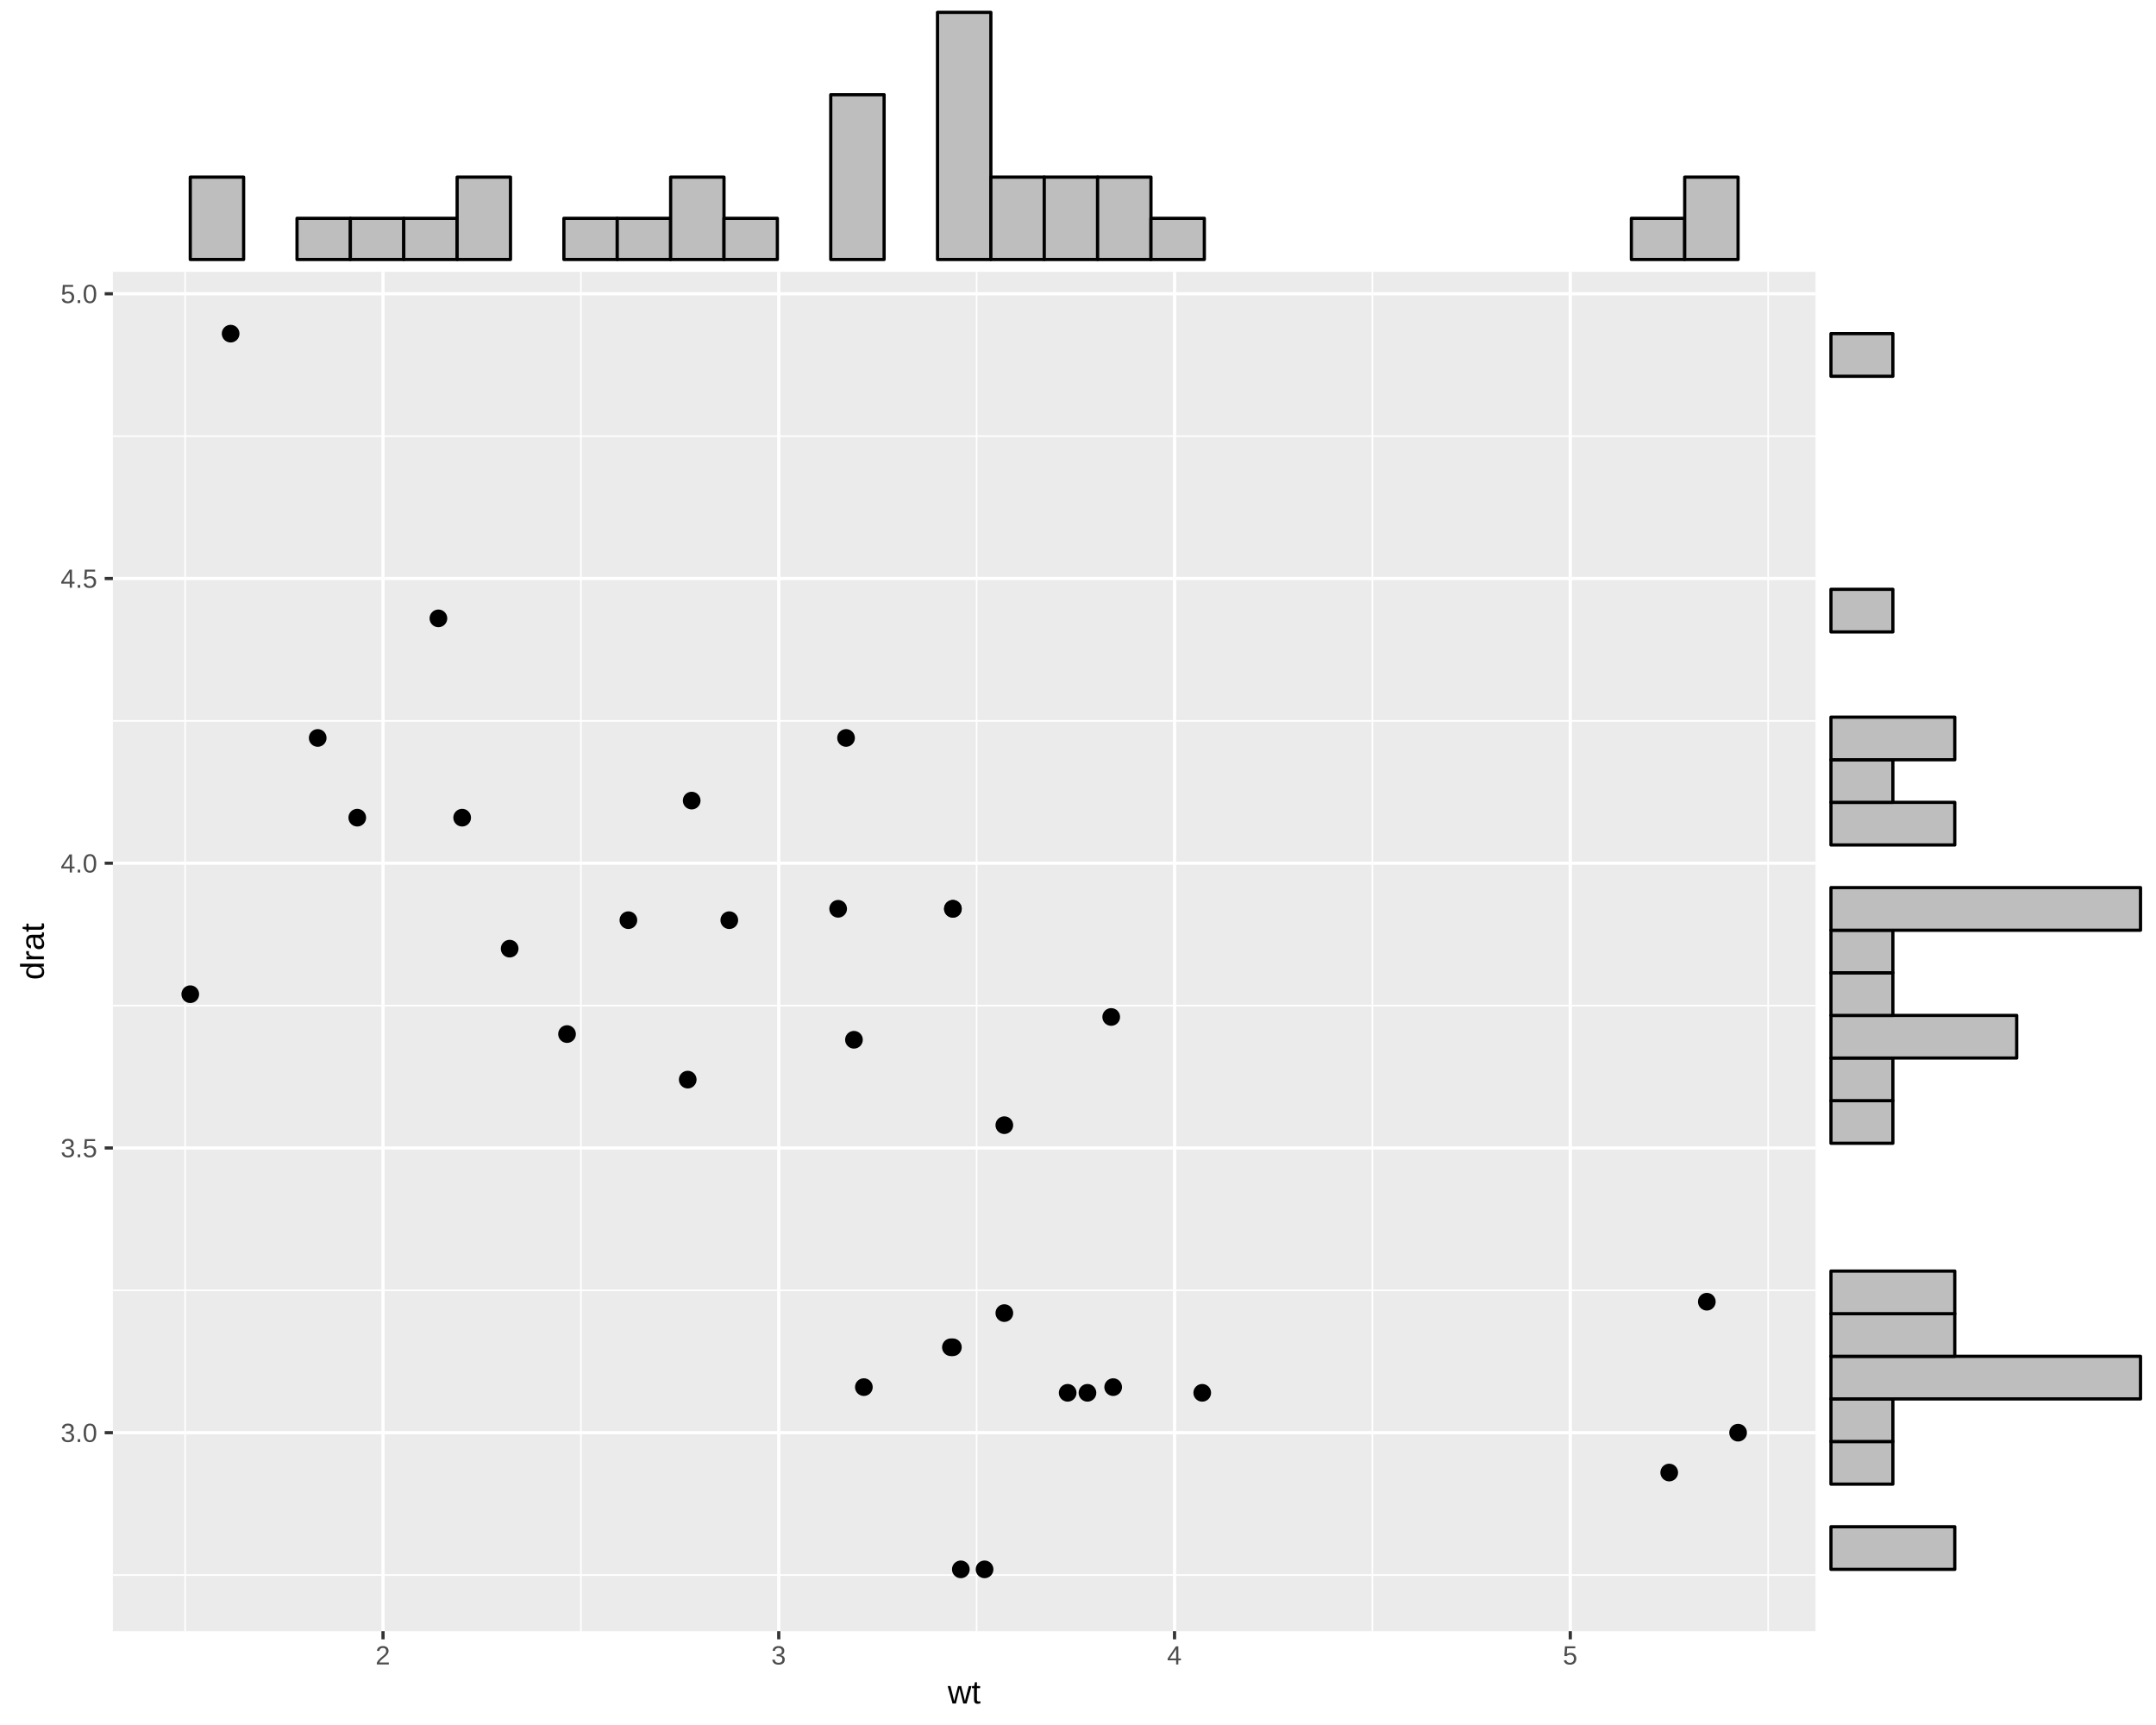
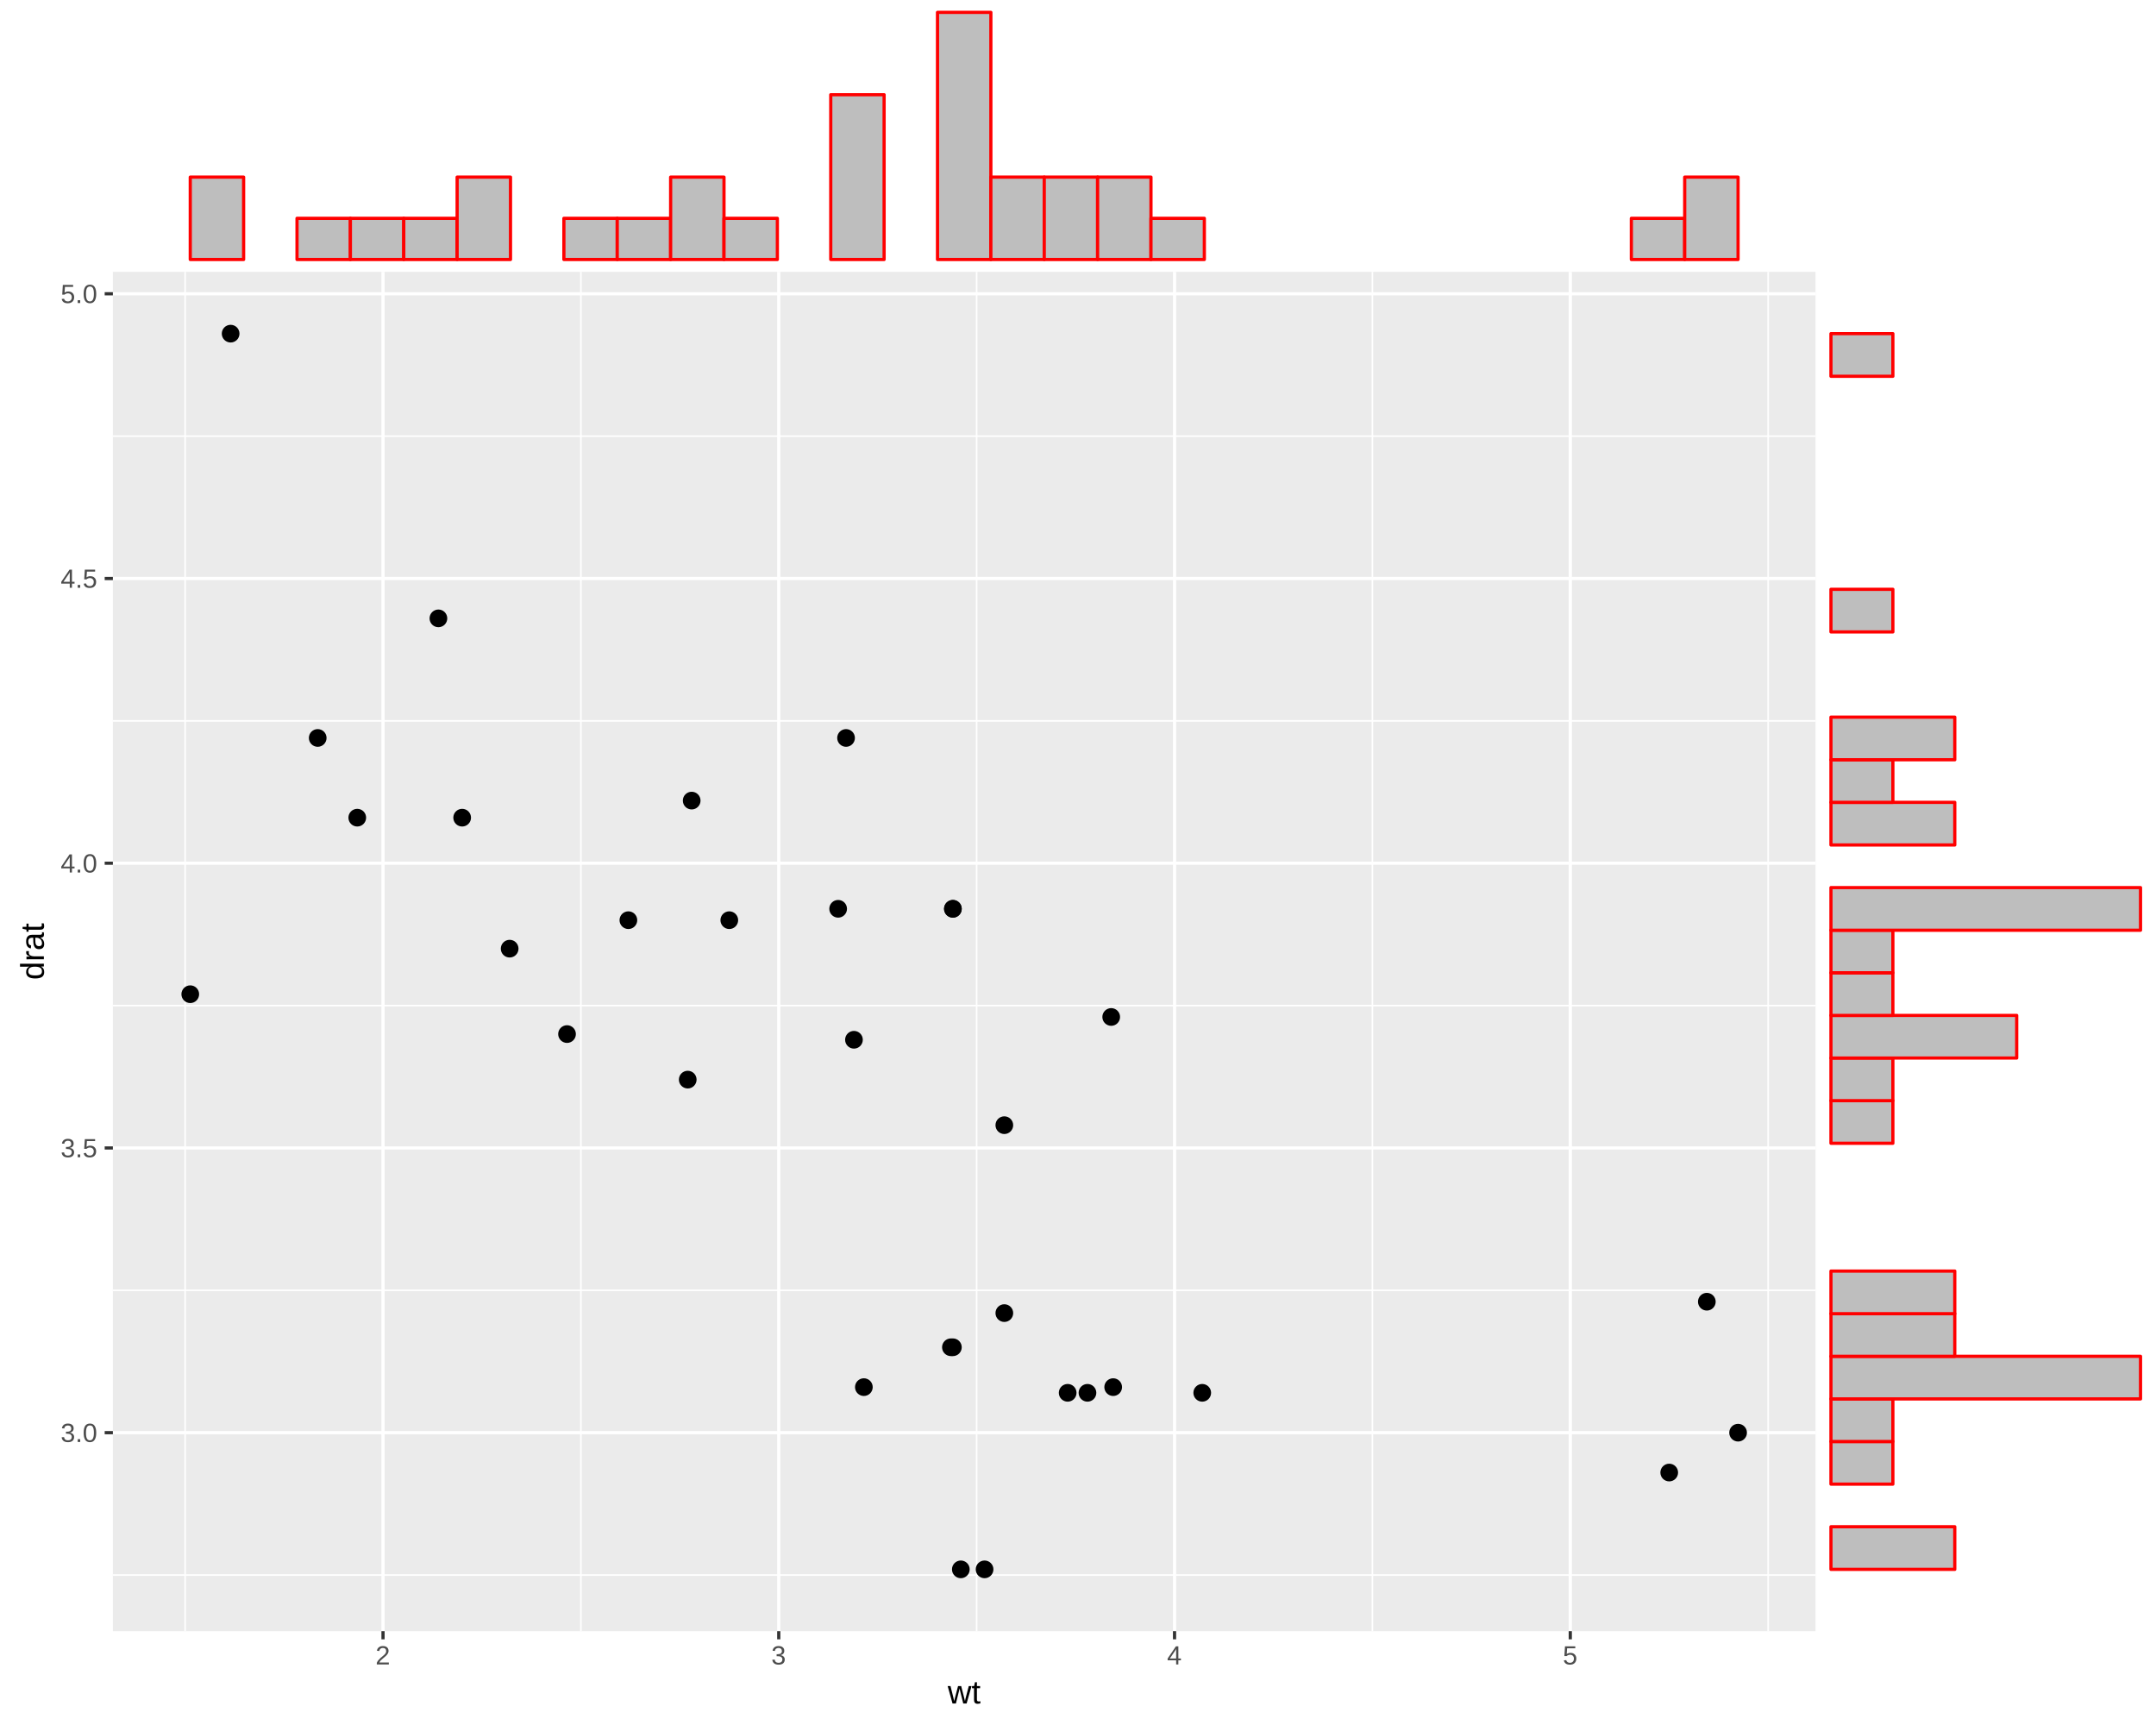
<svg xmlns="http://www.w3.org/2000/svg" viewBox="0 0 720.00 576.00">
  <defs>
    <style type="text/css">
    line, polyline, path, rect, circle {
      fill: none;
      stroke: #000000;
      stroke-linecap: round;
      stroke-linejoin: round;
      stroke-miterlimit: 10.00;
    }
  </style>
  </defs>
  <rect width="100%" height="100%" style="stroke: none; fill: #FFFFFF;" />
  <defs>
    <clipPath id="cpMHw2MDYuMjgzfDU3Nnw5MC43NzY0">
      <rect x="0.00" y="90.78" width="606.28" height="485.22" />
    </clipPath>
  </defs>
  <rect x="-0.00" y="90.78" width="606.28" height="485.22" style="stroke-width: 1.07; stroke: #FFFFFF; fill: #FFFFFF;" clip-path="url(#cpMHw2MDYuMjgzfDU3Nnw5MC43NzY0)" />
  <defs>
    <clipPath id="cpMHw3MjB8NTc2fDA=">
      <rect x="0.00" y="0.00" width="720.00" height="576.00" />
    </clipPath>
  </defs>
  <defs>
    <clipPath id="cpMzcuNjk2M3w2MDYuMjgzfDU0NC42NTl8OTAuNzc2NA==">
      <rect x="37.70" y="90.78" width="568.59" height="453.88" />
    </clipPath>
  </defs>
  <rect x="37.70" y="90.78" width="568.59" height="453.88" style="stroke-width: 1.07; stroke: none; fill: #EBEBEB;" clip-path="url(#cpMzcuNjk2M3w2MDYuMjgzfDU0NC42NTl8OTAuNzc2NA==)" />
  <polyline points="37.70,525.93 606.28,525.93 " style="stroke-width: 0.53; stroke: #FFFFFF; stroke-linecap: butt;" clip-path="url(#cpMzcuNjk2M3w2MDYuMjgzfDU0NC42NTl8OTAuNzc2NA==)" />
  <polyline points="37.70,430.86 606.28,430.86 " style="stroke-width: 0.53; stroke: #FFFFFF; stroke-linecap: butt;" clip-path="url(#cpMzcuNjk2M3w2MDYuMjgzfDU0NC42NTl8OTAuNzc2NA==)" />
  <polyline points="37.70,335.78 606.28,335.78 " style="stroke-width: 0.53; stroke: #FFFFFF; stroke-linecap: butt;" clip-path="url(#cpMzcuNjk2M3w2MDYuMjgzfDU0NC42NTl8OTAuNzc2NA==)" />
  <polyline points="37.70,240.71 606.28,240.71 " style="stroke-width: 0.53; stroke: #FFFFFF; stroke-linecap: butt;" clip-path="url(#cpMzcuNjk2M3w2MDYuMjgzfDU0NC42NTl8OTAuNzc2NA==)" />
  <polyline points="37.70,145.63 606.28,145.63 " style="stroke-width: 0.53; stroke: #FFFFFF; stroke-linecap: butt;" clip-path="url(#cpMzcuNjk2M3w2MDYuMjgzfDU0NC42NTl8OTAuNzc2NA==)" />
  <polyline points="61.82,544.66 61.82,90.78 " style="stroke-width: 0.53; stroke: #FFFFFF; stroke-linecap: butt;" clip-path="url(#cpMzcuNjk2M3w2MDYuMjgzfDU0NC42NTl8OTAuNzc2NA==)" />
  <polyline points="193.99,544.66 193.99,90.78 " style="stroke-width: 0.53; stroke: #FFFFFF; stroke-linecap: butt;" clip-path="url(#cpMzcuNjk2M3w2MDYuMjgzfDU0NC42NTl8OTAuNzc2NA==)" />
  <polyline points="326.15,544.66 326.15,90.78 " style="stroke-width: 0.53; stroke: #FFFFFF; stroke-linecap: butt;" clip-path="url(#cpMzcuNjk2M3w2MDYuMjgzfDU0NC42NTl8OTAuNzc2NA==)" />
  <polyline points="458.32,544.66 458.32,90.78 " style="stroke-width: 0.53; stroke: #FFFFFF; stroke-linecap: butt;" clip-path="url(#cpMzcuNjk2M3w2MDYuMjgzfDU0NC42NTl8OTAuNzc2NA==)" />
  <polyline points="590.48,544.66 590.48,90.78 " style="stroke-width: 0.53; stroke: #FFFFFF; stroke-linecap: butt;" clip-path="url(#cpMzcuNjk2M3w2MDYuMjgzfDU0NC42NTl8OTAuNzc2NA==)" />
  <polyline points="37.70,478.39 606.28,478.39 " style="stroke-width: 1.07; stroke: #FFFFFF; stroke-linecap: butt;" clip-path="url(#cpMzcuNjk2M3w2MDYuMjgzfDU0NC42NTl8OTAuNzc2NA==)" />
  <polyline points="37.70,383.32 606.28,383.32 " style="stroke-width: 1.07; stroke: #FFFFFF; stroke-linecap: butt;" clip-path="url(#cpMzcuNjk2M3w2MDYuMjgzfDU0NC42NTl8OTAuNzc2NA==)" />
  <polyline points="37.70,288.24 606.28,288.24 " style="stroke-width: 1.07; stroke: #FFFFFF; stroke-linecap: butt;" clip-path="url(#cpMzcuNjk2M3w2MDYuMjgzfDU0NC42NTl8OTAuNzc2NA==)" />
  <polyline points="37.70,193.17 606.28,193.17 " style="stroke-width: 1.07; stroke: #FFFFFF; stroke-linecap: butt;" clip-path="url(#cpMzcuNjk2M3w2MDYuMjgzfDU0NC42NTl8OTAuNzc2NA==)" />
  <polyline points="37.70,98.10 606.28,98.10 " style="stroke-width: 1.07; stroke: #FFFFFF; stroke-linecap: butt;" clip-path="url(#cpMzcuNjk2M3w2MDYuMjgzfDU0NC42NTl8OTAuNzc2NA==)" />
  <polyline points="127.91,544.66 127.91,90.78 " style="stroke-width: 1.07; stroke: #FFFFFF; stroke-linecap: butt;" clip-path="url(#cpMzcuNjk2M3w2MDYuMjgzfDU0NC42NTl8OTAuNzc2NA==)" />
  <polyline points="260.07,544.66 260.07,90.78 " style="stroke-width: 1.07; stroke: #FFFFFF; stroke-linecap: butt;" clip-path="url(#cpMzcuNjk2M3w2MDYuMjgzfDU0NC42NTl8OTAuNzc2NA==)" />
  <polyline points="392.24,544.66 392.24,90.78 " style="stroke-width: 1.07; stroke: #FFFFFF; stroke-linecap: butt;" clip-path="url(#cpMzcuNjk2M3w2MDYuMjgzfDU0NC42NTl8OTAuNzc2NA==)" />
  <polyline points="524.40,544.66 524.40,90.78 " style="stroke-width: 1.07; stroke: #FFFFFF; stroke-linecap: butt;" clip-path="url(#cpMzcuNjk2M3w2MDYuMjgzfDU0NC42NTl8OTAuNzc2NA==)" />
  <circle cx="209.85" cy="307.26" r="1.95pt" style="stroke-width: 0.71; fill: #000000;" clip-path="url(#cpMzcuNjk2M3w2MDYuMjgzfDU0NC42NTl8OTAuNzc2NA==)" />
  <circle cx="243.55" cy="307.26" r="1.95pt" style="stroke-width: 0.71; fill: #000000;" clip-path="url(#cpMzcuNjk2M3w2MDYuMjgzfDU0NC42NTl8OTAuNzc2NA==)" />
  <circle cx="170.20" cy="316.77" r="1.95pt" style="stroke-width: 0.71; fill: #000000;" clip-path="url(#cpMzcuNjk2M3w2MDYuMjgzfDU0NC42NTl8OTAuNzc2NA==)" />
  <circle cx="288.49" cy="463.18" r="1.95pt" style="stroke-width: 0.71; fill: #000000;" clip-path="url(#cpMzcuNjk2M3w2MDYuMjgzfDU0NC42NTl8OTAuNzc2NA==)" />
  <circle cx="318.22" cy="449.87" r="1.95pt" style="stroke-width: 0.71; fill: #000000;" clip-path="url(#cpMzcuNjk2M3w2MDYuMjgzfDU0NC42NTl8OTAuNzc2NA==)" />
  <circle cx="320.87" cy="524.03" r="1.95pt" style="stroke-width: 0.71; fill: #000000;" clip-path="url(#cpMzcuNjk2M3w2MDYuMjgzfDU0NC42NTl8OTAuNzc2NA==)" />
  <circle cx="335.40" cy="438.46" r="1.95pt" style="stroke-width: 0.71; fill: #000000;" clip-path="url(#cpMzcuNjk2M3w2MDYuMjgzfDU0NC42NTl8OTAuNzc2NA==)" />
  <circle cx="285.18" cy="347.19" r="1.95pt" style="stroke-width: 0.71; fill: #000000;" clip-path="url(#cpMzcuNjk2M3w2MDYuMjgzfDU0NC42NTl8OTAuNzc2NA==)" />
  <circle cx="279.90" cy="303.46" r="1.95pt" style="stroke-width: 0.71; fill: #000000;" clip-path="url(#cpMzcuNjk2M3w2MDYuMjgzfDU0NC42NTl8OTAuNzc2NA==)" />
  <circle cx="318.22" cy="303.46" r="1.95pt" style="stroke-width: 0.71; fill: #000000;" clip-path="url(#cpMzcuNjk2M3w2MDYuMjgzfDU0NC42NTl8OTAuNzc2NA==)" />
  <circle cx="318.22" cy="303.46" r="1.95pt" style="stroke-width: 0.71; fill: #000000;" clip-path="url(#cpMzcuNjk2M3w2MDYuMjgzfDU0NC42NTl8OTAuNzc2NA==)" />
  <circle cx="401.49" cy="465.08" r="1.95pt" style="stroke-width: 0.71; fill: #000000;" clip-path="url(#cpMzcuNjk2M3w2MDYuMjgzfDU0NC42NTl8OTAuNzc2NA==)" />
  <circle cx="356.55" cy="465.08" r="1.95pt" style="stroke-width: 0.71; fill: #000000;" clip-path="url(#cpMzcuNjk2M3w2MDYuMjgzfDU0NC42NTl8OTAuNzc2NA==)" />
  <circle cx="363.16" cy="465.08" r="1.95pt" style="stroke-width: 0.71; fill: #000000;" clip-path="url(#cpMzcuNjk2M3w2MDYuMjgzfDU0NC42NTl8OTAuNzc2NA==)" />
  <circle cx="557.44" cy="491.70" r="1.95pt" style="stroke-width: 0.71; fill: #000000;" clip-path="url(#cpMzcuNjk2M3w2MDYuMjgzfDU0NC42NTl8OTAuNzc2NA==)" />
  <circle cx="580.44" cy="478.39" r="1.95pt" style="stroke-width: 0.71; fill: #000000;" clip-path="url(#cpMzcuNjk2M3w2MDYuMjgzfDU0NC42NTl8OTAuNzc2NA==)" />
  <circle cx="570.00" cy="434.66" r="1.95pt" style="stroke-width: 0.71; fill: #000000;" clip-path="url(#cpMzcuNjk2M3w2MDYuMjgzfDU0NC42NTl8OTAuNzc2NA==)" />
  <circle cx="154.34" cy="273.03" r="1.95pt" style="stroke-width: 0.71; fill: #000000;" clip-path="url(#cpMzcuNjk2M3w2MDYuMjgzfDU0NC42NTl8OTAuNzc2NA==)" />
  <circle cx="77.02" cy="111.41" r="1.95pt" style="stroke-width: 0.71; fill: #000000;" clip-path="url(#cpMzcuNjk2M3w2MDYuMjgzfDU0NC42NTl8OTAuNzc2NA==)" />
  <circle cx="106.10" cy="246.41" r="1.95pt" style="stroke-width: 0.71; fill: #000000;" clip-path="url(#cpMzcuNjk2M3w2MDYuMjgzfDU0NC42NTl8OTAuNzc2NA==)" />
  <circle cx="189.36" cy="345.29" r="1.95pt" style="stroke-width: 0.71; fill: #000000;" clip-path="url(#cpMzcuNjk2M3w2MDYuMjgzfDU0NC42NTl8OTAuNzc2NA==)" />
  <circle cx="328.80" cy="524.03" r="1.95pt" style="stroke-width: 0.71; fill: #000000;" clip-path="url(#cpMzcuNjk2M3w2MDYuMjgzfDU0NC42NTl8OTAuNzc2NA==)" />
  <circle cx="317.56" cy="449.87" r="1.95pt" style="stroke-width: 0.71; fill: #000000;" clip-path="url(#cpMzcuNjk2M3w2MDYuMjgzfDU0NC42NTl8OTAuNzc2NA==)" />
  <circle cx="371.09" cy="339.58" r="1.95pt" style="stroke-width: 0.71; fill: #000000;" clip-path="url(#cpMzcuNjk2M3w2MDYuMjgzfDU0NC42NTl8OTAuNzc2NA==)" />
  <circle cx="371.75" cy="463.18" r="1.95pt" style="stroke-width: 0.71; fill: #000000;" clip-path="url(#cpMzcuNjk2M3w2MDYuMjgzfDU0NC42NTl8OTAuNzc2NA==)" />
  <circle cx="119.31" cy="273.03" r="1.95pt" style="stroke-width: 0.71; fill: #000000;" clip-path="url(#cpMzcuNjk2M3w2MDYuMjgzfDU0NC42NTl8OTAuNzc2NA==)" />
  <circle cx="146.41" cy="206.48" r="1.95pt" style="stroke-width: 0.71; fill: #000000;" clip-path="url(#cpMzcuNjk2M3w2MDYuMjgzfDU0NC42NTl8OTAuNzc2NA==)" />
  <circle cx="63.54" cy="331.98" r="1.95pt" style="stroke-width: 0.71; fill: #000000;" clip-path="url(#cpMzcuNjk2M3w2MDYuMjgzfDU0NC42NTl8OTAuNzc2NA==)" />
  <circle cx="282.54" cy="246.41" r="1.95pt" style="stroke-width: 0.71; fill: #000000;" clip-path="url(#cpMzcuNjk2M3w2MDYuMjgzfDU0NC42NTl8OTAuNzc2NA==)" />
  <circle cx="229.67" cy="360.50" r="1.95pt" style="stroke-width: 0.71; fill: #000000;" clip-path="url(#cpMzcuNjk2M3w2MDYuMjgzfDU0NC42NTl8OTAuNzc2NA==)" />
  <circle cx="335.40" cy="375.71" r="1.95pt" style="stroke-width: 0.71; fill: #000000;" clip-path="url(#cpMzcuNjk2M3w2MDYuMjgzfDU0NC42NTl8OTAuNzc2NA==)" />
  <circle cx="230.99" cy="267.33" r="1.95pt" style="stroke-width: 0.71; fill: #000000;" clip-path="url(#cpMzcuNjk2M3w2MDYuMjgzfDU0NC42NTl8OTAuNzc2NA==)" />
  <defs>
    <clipPath id="cpMHw3MjB8NTc2fDA=">
      <rect x="0.00" y="0.00" width="720.00" height="576.00" />
    </clipPath>
  </defs>
  <g clip-path="url(#cpMHw3MjB8NTc2fDA=)">
    <text x="20.25" y="481.49" style="font-size: 8.80px; fill: #4D4D4D; font-family: Liberation Sans;" textLength="12.51px" lengthAdjust="spacingAndGlyphs">3.0</text>
  </g>
  <g clip-path="url(#cpMHw3MjB8NTc2fDA=)">
    <text x="20.25" y="386.41" style="font-size: 8.80px; fill: #4D4D4D; font-family: Liberation Sans;" textLength="12.51px" lengthAdjust="spacingAndGlyphs">3.5</text>
  </g>
  <g clip-path="url(#cpMHw3MjB8NTc2fDA=)">
    <text x="20.25" y="291.34" style="font-size: 8.80px; fill: #4D4D4D; font-family: Liberation Sans;" textLength="12.51px" lengthAdjust="spacingAndGlyphs">4.0</text>
  </g>
  <g clip-path="url(#cpMHw3MjB8NTc2fDA=)">
    <text x="20.25" y="196.26" style="font-size: 8.80px; fill: #4D4D4D; font-family: Liberation Sans;" textLength="12.51px" lengthAdjust="spacingAndGlyphs">4.5</text>
  </g>
  <g clip-path="url(#cpMHw3MjB8NTc2fDA=)">
    <text x="20.25" y="101.19" style="font-size: 8.80px; fill: #4D4D4D; font-family: Liberation Sans;" textLength="12.51px" lengthAdjust="spacingAndGlyphs">5.0</text>
  </g>
  <polyline points="34.96,478.39 37.70,478.39 " style="stroke-width: 1.07; stroke: #333333; stroke-linecap: butt;" clip-path="url(#cpMHw3MjB8NTc2fDA=)" />
  <polyline points="34.96,383.32 37.70,383.32 " style="stroke-width: 1.07; stroke: #333333; stroke-linecap: butt;" clip-path="url(#cpMHw3MjB8NTc2fDA=)" />
  <polyline points="34.96,288.24 37.70,288.24 " style="stroke-width: 1.07; stroke: #333333; stroke-linecap: butt;" clip-path="url(#cpMHw3MjB8NTc2fDA=)" />
  <polyline points="34.96,193.17 37.70,193.17 " style="stroke-width: 1.07; stroke: #333333; stroke-linecap: butt;" clip-path="url(#cpMHw3MjB8NTc2fDA=)" />
  <polyline points="34.96,98.10 37.70,98.10 " style="stroke-width: 1.07; stroke: #333333; stroke-linecap: butt;" clip-path="url(#cpMHw3MjB8NTc2fDA=)" />
  <polyline points="127.91,547.40 127.91,544.66 " style="stroke-width: 1.07; stroke: #333333; stroke-linecap: butt;" clip-path="url(#cpMHw3MjB8NTc2fDA=)" />
  <polyline points="260.07,547.40 260.07,544.66 " style="stroke-width: 1.07; stroke: #333333; stroke-linecap: butt;" clip-path="url(#cpMHw3MjB8NTc2fDA=)" />
  <polyline points="392.24,547.40 392.24,544.66 " style="stroke-width: 1.07; stroke: #333333; stroke-linecap: butt;" clip-path="url(#cpMHw3MjB8NTc2fDA=)" />
  <polyline points="524.40,547.40 524.40,544.66 " style="stroke-width: 1.07; stroke: #333333; stroke-linecap: butt;" clip-path="url(#cpMHw3MjB8NTc2fDA=)" />
  <g clip-path="url(#cpMHw3MjB8NTc2fDA=)">
    <text x="125.40" y="555.78" style="font-size: 8.80px; fill: #4D4D4D; font-family: Liberation Sans;" textLength="5.01px" lengthAdjust="spacingAndGlyphs">2</text>
  </g>
  <g clip-path="url(#cpMHw3MjB8NTc2fDA=)">
    <text x="257.57" y="555.78" style="font-size: 8.80px; fill: #4D4D4D; font-family: Liberation Sans;" textLength="5.01px" lengthAdjust="spacingAndGlyphs">3</text>
  </g>
  <g clip-path="url(#cpMHw3MjB8NTc2fDA=)">
    <text x="389.73" y="555.78" style="font-size: 8.80px; fill: #4D4D4D; font-family: Liberation Sans;" textLength="5.01px" lengthAdjust="spacingAndGlyphs">4</text>
  </g>
  <g clip-path="url(#cpMHw3MjB8NTc2fDA=)">
    <text x="521.90" y="555.78" style="font-size: 8.80px; fill: #4D4D4D; font-family: Liberation Sans;" textLength="5.01px" lengthAdjust="spacingAndGlyphs">5</text>
  </g>
  <g clip-path="url(#cpMHw3MjB8NTc2fDA=)">
    <text x="316.49" y="568.82" style="font-size: 11.00px; font-family: Liberation Sans;" textLength="11.00px" lengthAdjust="spacingAndGlyphs">wt</text>
  </g>
  <g clip-path="url(#cpMHw3MjB8NTc2fDA=)">
    <text transform="translate(14.65,327.19) rotate(-90)" style="font-size: 11.00px; font-family: Liberation Sans;" textLength="18.95px" lengthAdjust="spacingAndGlyphs">drat</text>
  </g>
  <defs>
    <clipPath id="cpMzcuNjk2M3w2MDYuMjgzfDkwLjc3NjR8MA==">
      <rect x="37.70" y="0.00" width="568.59" height="90.78" />
    </clipPath>
  </defs>
-   <rect x="63.54" y="59.14" width="17.82" height="27.51" style="stroke-width: 1.07; stroke-linecap: butt; fill: #BEBEBE;" clip-path="url(#cpMzcuNjk2M3w2MDYuMjgzfDkwLjc3NjR8MA==)" />
-   <rect x="81.37" y="86.65" width="17.82" height="0.00" style="stroke-width: 1.07; stroke-linecap: butt; fill: #BEBEBE;" clip-path="url(#cpMzcuNjk2M3w2MDYuMjgzfDkwLjc3NjR8MA==)" />
-   <rect x="99.19" y="72.90" width="17.82" height="13.75" style="stroke-width: 1.07; stroke-linecap: butt; fill: #BEBEBE;" clip-path="url(#cpMzcuNjk2M3w2MDYuMjgzfDkwLjc3NjR8MA==)" />
-   <rect x="117.01" y="72.90" width="17.82" height="13.75" style="stroke-width: 1.07; stroke-linecap: butt; fill: #BEBEBE;" clip-path="url(#cpMzcuNjk2M3w2MDYuMjgzfDkwLjc3NjR8MA==)" />
-   <rect x="134.84" y="72.90" width="17.82" height="13.75" style="stroke-width: 1.07; stroke-linecap: butt; fill: #BEBEBE;" clip-path="url(#cpMzcuNjk2M3w2MDYuMjgzfDkwLjc3NjR8MA==)" />
-   <rect x="152.66" y="59.14" width="17.82" height="27.51" style="stroke-width: 1.07; stroke-linecap: butt; fill: #BEBEBE;" clip-path="url(#cpMzcuNjk2M3w2MDYuMjgzfDkwLjc3NjR8MA==)" />
-   <rect x="170.49" y="86.65" width="17.82" height="0.00" style="stroke-width: 1.07; stroke-linecap: butt; fill: #BEBEBE;" clip-path="url(#cpMzcuNjk2M3w2MDYuMjgzfDkwLjc3NjR8MA==)" />
-   <rect x="188.31" y="72.90" width="17.82" height="13.75" style="stroke-width: 1.07; stroke-linecap: butt; fill: #BEBEBE;" clip-path="url(#cpMzcuNjk2M3w2MDYuMjgzfDkwLjc3NjR8MA==)" />
-   <rect x="206.13" y="72.90" width="17.82" height="13.75" style="stroke-width: 1.07; stroke-linecap: butt; fill: #BEBEBE;" clip-path="url(#cpMzcuNjk2M3w2MDYuMjgzfDkwLjc3NjR8MA==)" />
-   <rect x="223.96" y="59.14" width="17.82" height="27.51" style="stroke-width: 1.07; stroke-linecap: butt; fill: #BEBEBE;" clip-path="url(#cpMzcuNjk2M3w2MDYuMjgzfDkwLjc3NjR8MA==)" />
-   <rect x="241.78" y="72.90" width="17.82" height="13.75" style="stroke-width: 1.07; stroke-linecap: butt; fill: #BEBEBE;" clip-path="url(#cpMzcuNjk2M3w2MDYuMjgzfDkwLjc3NjR8MA==)" />
-   <rect x="259.61" y="86.65" width="17.82" height="0.00" style="stroke-width: 1.07; stroke-linecap: butt; fill: #BEBEBE;" clip-path="url(#cpMzcuNjk2M3w2MDYuMjgzfDkwLjc3NjR8MA==)" />
-   <rect x="277.43" y="31.63" width="17.82" height="55.02" style="stroke-width: 1.07; stroke-linecap: butt; fill: #BEBEBE;" clip-path="url(#cpMzcuNjk2M3w2MDYuMjgzfDkwLjc3NjR8MA==)" />
-   <rect x="295.25" y="86.65" width="17.82" height="0.00" style="stroke-width: 1.07; stroke-linecap: butt; fill: #BEBEBE;" clip-path="url(#cpMzcuNjk2M3w2MDYuMjgzfDkwLjc3NjR8MA==)" />
-   <rect x="313.08" y="4.13" width="17.82" height="82.52" style="stroke-width: 1.07; stroke-linecap: butt; fill: #BEBEBE;" clip-path="url(#cpMzcuNjk2M3w2MDYuMjgzfDkwLjc3NjR8MA==)" />
-   <rect x="330.90" y="59.14" width="17.82" height="27.51" style="stroke-width: 1.07; stroke-linecap: butt; fill: #BEBEBE;" clip-path="url(#cpMzcuNjk2M3w2MDYuMjgzfDkwLjc3NjR8MA==)" />
-   <rect x="348.73" y="59.14" width="17.82" height="27.51" style="stroke-width: 1.07; stroke-linecap: butt; fill: #BEBEBE;" clip-path="url(#cpMzcuNjk2M3w2MDYuMjgzfDkwLjc3NjR8MA==)" />
-   <rect x="366.55" y="59.14" width="17.82" height="27.51" style="stroke-width: 1.07; stroke-linecap: butt; fill: #BEBEBE;" clip-path="url(#cpMzcuNjk2M3w2MDYuMjgzfDkwLjc3NjR8MA==)" />
-   <rect x="384.37" y="72.90" width="17.82" height="13.75" style="stroke-width: 1.07; stroke-linecap: butt; fill: #BEBEBE;" clip-path="url(#cpMzcuNjk2M3w2MDYuMjgzfDkwLjc3NjR8MA==)" />
-   <rect x="402.20" y="86.65" width="17.82" height="0.00" style="stroke-width: 1.07; stroke-linecap: butt; fill: #BEBEBE;" clip-path="url(#cpMzcuNjk2M3w2MDYuMjgzfDkwLjc3NjR8MA==)" />
-   <rect x="420.02" y="86.65" width="17.82" height="0.00" style="stroke-width: 1.07; stroke-linecap: butt; fill: #BEBEBE;" clip-path="url(#cpMzcuNjk2M3w2MDYuMjgzfDkwLjc3NjR8MA==)" />
-   <rect x="437.85" y="86.65" width="17.82" height="0.00" style="stroke-width: 1.07; stroke-linecap: butt; fill: #BEBEBE;" clip-path="url(#cpMzcuNjk2M3w2MDYuMjgzfDkwLjc3NjR8MA==)" />
-   <rect x="455.67" y="86.65" width="17.82" height="0.00" style="stroke-width: 1.07; stroke-linecap: butt; fill: #BEBEBE;" clip-path="url(#cpMzcuNjk2M3w2MDYuMjgzfDkwLjc3NjR8MA==)" />
-   <rect x="473.49" y="86.65" width="17.82" height="0.00" style="stroke-width: 1.07; stroke-linecap: butt; fill: #BEBEBE;" clip-path="url(#cpMzcuNjk2M3w2MDYuMjgzfDkwLjc3NjR8MA==)" />
-   <rect x="491.32" y="86.65" width="17.82" height="0.00" style="stroke-width: 1.07; stroke-linecap: butt; fill: #BEBEBE;" clip-path="url(#cpMzcuNjk2M3w2MDYuMjgzfDkwLjc3NjR8MA==)" />
-   <rect x="509.14" y="86.65" width="17.82" height="0.00" style="stroke-width: 1.07; stroke-linecap: butt; fill: #BEBEBE;" clip-path="url(#cpMzcuNjk2M3w2MDYuMjgzfDkwLjc3NjR8MA==)" />
-   <rect x="526.97" y="86.65" width="17.82" height="0.00" style="stroke-width: 1.07; stroke-linecap: butt; fill: #BEBEBE;" clip-path="url(#cpMzcuNjk2M3w2MDYuMjgzfDkwLjc3NjR8MA==)" />
-   <rect x="544.79" y="72.90" width="17.82" height="13.75" style="stroke-width: 1.07; stroke-linecap: butt; fill: #BEBEBE;" clip-path="url(#cpMzcuNjk2M3w2MDYuMjgzfDkwLjc3NjR8MA==)" />
-   <rect x="562.61" y="59.14" width="17.82" height="27.51" style="stroke-width: 1.07; stroke-linecap: butt; fill: #BEBEBE;" clip-path="url(#cpMzcuNjk2M3w2MDYuMjgzfDkwLjc3NjR8MA==)" />
+   <rect x="63.54" y="59.14" width="17.82" height="27.51" style="stroke-width: 1.07; stroke: #FF0000; stroke-linecap: butt; fill: #BEBEBE;" clip-path="url(#cpMzcuNjk2M3w2MDYuMjgzfDkwLjc3NjR8MA==)" />
+   <rect x="81.37" y="86.65" width="17.82" height="0.00" style="stroke-width: 1.07; stroke: #FF0000; stroke-linecap: butt; fill: #BEBEBE;" clip-path="url(#cpMzcuNjk2M3w2MDYuMjgzfDkwLjc3NjR8MA==)" />
+   <rect x="99.19" y="72.90" width="17.82" height="13.75" style="stroke-width: 1.07; stroke: #FF0000; stroke-linecap: butt; fill: #BEBEBE;" clip-path="url(#cpMzcuNjk2M3w2MDYuMjgzfDkwLjc3NjR8MA==)" />
+   <rect x="117.01" y="72.90" width="17.82" height="13.75" style="stroke-width: 1.07; stroke: #FF0000; stroke-linecap: butt; fill: #BEBEBE;" clip-path="url(#cpMzcuNjk2M3w2MDYuMjgzfDkwLjc3NjR8MA==)" />
+   <rect x="134.84" y="72.90" width="17.82" height="13.75" style="stroke-width: 1.07; stroke: #FF0000; stroke-linecap: butt; fill: #BEBEBE;" clip-path="url(#cpMzcuNjk2M3w2MDYuMjgzfDkwLjc3NjR8MA==)" />
+   <rect x="152.66" y="59.14" width="17.82" height="27.51" style="stroke-width: 1.07; stroke: #FF0000; stroke-linecap: butt; fill: #BEBEBE;" clip-path="url(#cpMzcuNjk2M3w2MDYuMjgzfDkwLjc3NjR8MA==)" />
+   <rect x="170.49" y="86.65" width="17.82" height="0.00" style="stroke-width: 1.07; stroke: #FF0000; stroke-linecap: butt; fill: #BEBEBE;" clip-path="url(#cpMzcuNjk2M3w2MDYuMjgzfDkwLjc3NjR8MA==)" />
+   <rect x="188.31" y="72.90" width="17.82" height="13.75" style="stroke-width: 1.07; stroke: #FF0000; stroke-linecap: butt; fill: #BEBEBE;" clip-path="url(#cpMzcuNjk2M3w2MDYuMjgzfDkwLjc3NjR8MA==)" />
+   <rect x="206.13" y="72.90" width="17.82" height="13.75" style="stroke-width: 1.07; stroke: #FF0000; stroke-linecap: butt; fill: #BEBEBE;" clip-path="url(#cpMzcuNjk2M3w2MDYuMjgzfDkwLjc3NjR8MA==)" />
+   <rect x="223.96" y="59.14" width="17.82" height="27.51" style="stroke-width: 1.07; stroke: #FF0000; stroke-linecap: butt; fill: #BEBEBE;" clip-path="url(#cpMzcuNjk2M3w2MDYuMjgzfDkwLjc3NjR8MA==)" />
+   <rect x="241.78" y="72.90" width="17.82" height="13.75" style="stroke-width: 1.07; stroke: #FF0000; stroke-linecap: butt; fill: #BEBEBE;" clip-path="url(#cpMzcuNjk2M3w2MDYuMjgzfDkwLjc3NjR8MA==)" />
+   <rect x="259.61" y="86.65" width="17.82" height="0.00" style="stroke-width: 1.07; stroke: #FF0000; stroke-linecap: butt; fill: #BEBEBE;" clip-path="url(#cpMzcuNjk2M3w2MDYuMjgzfDkwLjc3NjR8MA==)" />
+   <rect x="277.43" y="31.63" width="17.82" height="55.02" style="stroke-width: 1.07; stroke: #FF0000; stroke-linecap: butt; fill: #BEBEBE;" clip-path="url(#cpMzcuNjk2M3w2MDYuMjgzfDkwLjc3NjR8MA==)" />
+   <rect x="295.25" y="86.65" width="17.82" height="0.00" style="stroke-width: 1.07; stroke: #FF0000; stroke-linecap: butt; fill: #BEBEBE;" clip-path="url(#cpMzcuNjk2M3w2MDYuMjgzfDkwLjc3NjR8MA==)" />
+   <rect x="313.08" y="4.13" width="17.82" height="82.52" style="stroke-width: 1.07; stroke: #FF0000; stroke-linecap: butt; fill: #BEBEBE;" clip-path="url(#cpMzcuNjk2M3w2MDYuMjgzfDkwLjc3NjR8MA==)" />
+   <rect x="330.90" y="59.14" width="17.82" height="27.51" style="stroke-width: 1.07; stroke: #FF0000; stroke-linecap: butt; fill: #BEBEBE;" clip-path="url(#cpMzcuNjk2M3w2MDYuMjgzfDkwLjc3NjR8MA==)" />
+   <rect x="348.73" y="59.14" width="17.82" height="27.51" style="stroke-width: 1.07; stroke: #FF0000; stroke-linecap: butt; fill: #BEBEBE;" clip-path="url(#cpMzcuNjk2M3w2MDYuMjgzfDkwLjc3NjR8MA==)" />
+   <rect x="366.55" y="59.14" width="17.82" height="27.51" style="stroke-width: 1.07; stroke: #FF0000; stroke-linecap: butt; fill: #BEBEBE;" clip-path="url(#cpMzcuNjk2M3w2MDYuMjgzfDkwLjc3NjR8MA==)" />
+   <rect x="384.37" y="72.90" width="17.82" height="13.75" style="stroke-width: 1.07; stroke: #FF0000; stroke-linecap: butt; fill: #BEBEBE;" clip-path="url(#cpMzcuNjk2M3w2MDYuMjgzfDkwLjc3NjR8MA==)" />
+   <rect x="402.20" y="86.65" width="17.82" height="0.00" style="stroke-width: 1.07; stroke: #FF0000; stroke-linecap: butt; fill: #BEBEBE;" clip-path="url(#cpMzcuNjk2M3w2MDYuMjgzfDkwLjc3NjR8MA==)" />
+   <rect x="420.02" y="86.65" width="17.82" height="0.00" style="stroke-width: 1.07; stroke: #FF0000; stroke-linecap: butt; fill: #BEBEBE;" clip-path="url(#cpMzcuNjk2M3w2MDYuMjgzfDkwLjc3NjR8MA==)" />
+   <rect x="437.85" y="86.65" width="17.82" height="0.00" style="stroke-width: 1.07; stroke: #FF0000; stroke-linecap: butt; fill: #BEBEBE;" clip-path="url(#cpMzcuNjk2M3w2MDYuMjgzfDkwLjc3NjR8MA==)" />
+   <rect x="455.67" y="86.65" width="17.82" height="0.00" style="stroke-width: 1.07; stroke: #FF0000; stroke-linecap: butt; fill: #BEBEBE;" clip-path="url(#cpMzcuNjk2M3w2MDYuMjgzfDkwLjc3NjR8MA==)" />
+   <rect x="473.49" y="86.65" width="17.82" height="0.00" style="stroke-width: 1.07; stroke: #FF0000; stroke-linecap: butt; fill: #BEBEBE;" clip-path="url(#cpMzcuNjk2M3w2MDYuMjgzfDkwLjc3NjR8MA==)" />
+   <rect x="491.32" y="86.65" width="17.82" height="0.00" style="stroke-width: 1.07; stroke: #FF0000; stroke-linecap: butt; fill: #BEBEBE;" clip-path="url(#cpMzcuNjk2M3w2MDYuMjgzfDkwLjc3NjR8MA==)" />
+   <rect x="509.14" y="86.65" width="17.82" height="0.00" style="stroke-width: 1.07; stroke: #FF0000; stroke-linecap: butt; fill: #BEBEBE;" clip-path="url(#cpMzcuNjk2M3w2MDYuMjgzfDkwLjc3NjR8MA==)" />
+   <rect x="526.97" y="86.65" width="17.82" height="0.00" style="stroke-width: 1.07; stroke: #FF0000; stroke-linecap: butt; fill: #BEBEBE;" clip-path="url(#cpMzcuNjk2M3w2MDYuMjgzfDkwLjc3NjR8MA==)" />
+   <rect x="544.79" y="72.90" width="17.82" height="13.75" style="stroke-width: 1.07; stroke: #FF0000; stroke-linecap: butt; fill: #BEBEBE;" clip-path="url(#cpMzcuNjk2M3w2MDYuMjgzfDkwLjc3NjR8MA==)" />
+   <rect x="562.61" y="59.14" width="17.82" height="27.51" style="stroke-width: 1.07; stroke: #FF0000; stroke-linecap: butt; fill: #BEBEBE;" clip-path="url(#cpMzcuNjk2M3w2MDYuMjgzfDkwLjc3NjR8MA==)" />
  <defs>
    <clipPath id="cpMHw3MjB8NTc2fDA=">
      <rect x="0.00" y="0.00" width="720.00" height="576.00" />
    </clipPath>
  </defs>
  <defs>
    <clipPath id="cpNjA2LjI4M3w3MjB8NTQ0LjY1OXw5MC43NzY0">
      <rect x="606.28" y="90.78" width="113.72" height="453.88" />
    </clipPath>
  </defs>
-   <rect x="611.45" y="509.80" width="41.35" height="14.23" style="stroke-width: 1.07; stroke-linecap: butt; fill: #BEBEBE;" clip-path="url(#cpNjA2LjI4M3w3MjB8NTQ0LjY1OXw5MC43NzY0)" />
-   <rect x="611.45" y="495.57" width="0.00" height="14.23" style="stroke-width: 1.07; stroke-linecap: butt; fill: #BEBEBE;" clip-path="url(#cpNjA2LjI4M3w3MjB8NTQ0LjY1OXw5MC43NzY0)" />
-   <rect x="611.45" y="481.34" width="20.68" height="14.23" style="stroke-width: 1.07; stroke-linecap: butt; fill: #BEBEBE;" clip-path="url(#cpNjA2LjI4M3w3MjB8NTQ0LjY1OXw5MC43NzY0)" />
-   <rect x="611.45" y="467.11" width="20.68" height="14.23" style="stroke-width: 1.07; stroke-linecap: butt; fill: #BEBEBE;" clip-path="url(#cpNjA2LjI4M3w3MjB8NTQ0LjY1OXw5MC43NzY0)" />
-   <rect x="611.45" y="452.89" width="103.38" height="14.23" style="stroke-width: 1.07; stroke-linecap: butt; fill: #BEBEBE;" clip-path="url(#cpNjA2LjI4M3w3MjB8NTQ0LjY1OXw5MC43NzY0)" />
-   <rect x="611.45" y="438.66" width="41.35" height="14.23" style="stroke-width: 1.07; stroke-linecap: butt; fill: #BEBEBE;" clip-path="url(#cpNjA2LjI4M3w3MjB8NTQ0LjY1OXw5MC43NzY0)" />
-   <rect x="611.45" y="424.43" width="41.35" height="14.23" style="stroke-width: 1.07; stroke-linecap: butt; fill: #BEBEBE;" clip-path="url(#cpNjA2LjI4M3w3MjB8NTQ0LjY1OXw5MC43NzY0)" />
-   <rect x="611.45" y="410.20" width="0.00" height="14.23" style="stroke-width: 1.07; stroke-linecap: butt; fill: #BEBEBE;" clip-path="url(#cpNjA2LjI4M3w3MjB8NTQ0LjY1OXw5MC43NzY0)" />
-   <rect x="611.45" y="395.97" width="0.00" height="14.23" style="stroke-width: 1.07; stroke-linecap: butt; fill: #BEBEBE;" clip-path="url(#cpNjA2LjI4M3w3MjB8NTQ0LjY1OXw5MC43NzY0)" />
-   <rect x="611.45" y="381.74" width="0.00" height="14.23" style="stroke-width: 1.07; stroke-linecap: butt; fill: #BEBEBE;" clip-path="url(#cpNjA2LjI4M3w3MjB8NTQ0LjY1OXw5MC43NzY0)" />
-   <rect x="611.45" y="367.52" width="20.68" height="14.23" style="stroke-width: 1.07; stroke-linecap: butt; fill: #BEBEBE;" clip-path="url(#cpNjA2LjI4M3w3MjB8NTQ0LjY1OXw5MC43NzY0)" />
-   <rect x="611.45" y="353.29" width="20.68" height="14.23" style="stroke-width: 1.07; stroke-linecap: butt; fill: #BEBEBE;" clip-path="url(#cpNjA2LjI4M3w3MjB8NTQ0LjY1OXw5MC43NzY0)" />
-   <rect x="611.45" y="339.06" width="62.03" height="14.23" style="stroke-width: 1.07; stroke-linecap: butt; fill: #BEBEBE;" clip-path="url(#cpNjA2LjI4M3w3MjB8NTQ0LjY1OXw5MC43NzY0)" />
-   <rect x="611.45" y="324.83" width="20.68" height="14.23" style="stroke-width: 1.07; stroke-linecap: butt; fill: #BEBEBE;" clip-path="url(#cpNjA2LjI4M3w3MjB8NTQ0LjY1OXw5MC43NzY0)" />
-   <rect x="611.45" y="310.60" width="20.68" height="14.23" style="stroke-width: 1.07; stroke-linecap: butt; fill: #BEBEBE;" clip-path="url(#cpNjA2LjI4M3w3MjB8NTQ0LjY1OXw5MC43NzY0)" />
-   <rect x="611.45" y="296.38" width="103.38" height="14.23" style="stroke-width: 1.07; stroke-linecap: butt; fill: #BEBEBE;" clip-path="url(#cpNjA2LjI4M3w3MjB8NTQ0LjY1OXw5MC43NzY0)" />
-   <rect x="611.45" y="282.15" width="0.00" height="14.23" style="stroke-width: 1.07; stroke-linecap: butt; fill: #BEBEBE;" clip-path="url(#cpNjA2LjI4M3w3MjB8NTQ0LjY1OXw5MC43NzY0)" />
-   <rect x="611.45" y="267.92" width="41.35" height="14.23" style="stroke-width: 1.07; stroke-linecap: butt; fill: #BEBEBE;" clip-path="url(#cpNjA2LjI4M3w3MjB8NTQ0LjY1OXw5MC43NzY0)" />
-   <rect x="611.45" y="253.69" width="20.68" height="14.23" style="stroke-width: 1.07; stroke-linecap: butt; fill: #BEBEBE;" clip-path="url(#cpNjA2LjI4M3w3MjB8NTQ0LjY1OXw5MC43NzY0)" />
-   <rect x="611.45" y="239.46" width="41.35" height="14.23" style="stroke-width: 1.07; stroke-linecap: butt; fill: #BEBEBE;" clip-path="url(#cpNjA2LjI4M3w3MjB8NTQ0LjY1OXw5MC43NzY0)" />
-   <rect x="611.45" y="225.23" width="0.00" height="14.23" style="stroke-width: 1.07; stroke-linecap: butt; fill: #BEBEBE;" clip-path="url(#cpNjA2LjI4M3w3MjB8NTQ0LjY1OXw5MC43NzY0)" />
-   <rect x="611.45" y="211.01" width="0.00" height="14.23" style="stroke-width: 1.07; stroke-linecap: butt; fill: #BEBEBE;" clip-path="url(#cpNjA2LjI4M3w3MjB8NTQ0LjY1OXw5MC43NzY0)" />
-   <rect x="611.45" y="196.78" width="20.68" height="14.23" style="stroke-width: 1.07; stroke-linecap: butt; fill: #BEBEBE;" clip-path="url(#cpNjA2LjI4M3w3MjB8NTQ0LjY1OXw5MC43NzY0)" />
-   <rect x="611.45" y="182.55" width="0.00" height="14.23" style="stroke-width: 1.07; stroke-linecap: butt; fill: #BEBEBE;" clip-path="url(#cpNjA2LjI4M3w3MjB8NTQ0LjY1OXw5MC43NzY0)" />
-   <rect x="611.45" y="168.32" width="0.00" height="14.23" style="stroke-width: 1.07; stroke-linecap: butt; fill: #BEBEBE;" clip-path="url(#cpNjA2LjI4M3w3MjB8NTQ0LjY1OXw5MC43NzY0)" />
-   <rect x="611.45" y="154.09" width="0.00" height="14.23" style="stroke-width: 1.07; stroke-linecap: butt; fill: #BEBEBE;" clip-path="url(#cpNjA2LjI4M3w3MjB8NTQ0LjY1OXw5MC43NzY0)" />
-   <rect x="611.45" y="139.86" width="0.00" height="14.23" style="stroke-width: 1.07; stroke-linecap: butt; fill: #BEBEBE;" clip-path="url(#cpNjA2LjI4M3w3MjB8NTQ0LjY1OXw5MC43NzY0)" />
-   <rect x="611.45" y="125.64" width="0.00" height="14.23" style="stroke-width: 1.07; stroke-linecap: butt; fill: #BEBEBE;" clip-path="url(#cpNjA2LjI4M3w3MjB8NTQ0LjY1OXw5MC43NzY0)" />
-   <rect x="611.45" y="111.41" width="20.68" height="14.23" style="stroke-width: 1.07; stroke-linecap: butt; fill: #BEBEBE;" clip-path="url(#cpNjA2LjI4M3w3MjB8NTQ0LjY1OXw5MC43NzY0)" />
+   <rect x="611.45" y="509.80" width="41.35" height="14.23" style="stroke-width: 1.07; stroke: #FF0000; stroke-linecap: butt; fill: #BEBEBE;" clip-path="url(#cpNjA2LjI4M3w3MjB8NTQ0LjY1OXw5MC43NzY0)" />
+   <rect x="611.45" y="495.57" width="0.00" height="14.23" style="stroke-width: 1.07; stroke: #FF0000; stroke-linecap: butt; fill: #BEBEBE;" clip-path="url(#cpNjA2LjI4M3w3MjB8NTQ0LjY1OXw5MC43NzY0)" />
+   <rect x="611.45" y="481.34" width="20.68" height="14.23" style="stroke-width: 1.07; stroke: #FF0000; stroke-linecap: butt; fill: #BEBEBE;" clip-path="url(#cpNjA2LjI4M3w3MjB8NTQ0LjY1OXw5MC43NzY0)" />
+   <rect x="611.45" y="467.11" width="20.68" height="14.23" style="stroke-width: 1.07; stroke: #FF0000; stroke-linecap: butt; fill: #BEBEBE;" clip-path="url(#cpNjA2LjI4M3w3MjB8NTQ0LjY1OXw5MC43NzY0)" />
+   <rect x="611.45" y="452.89" width="103.38" height="14.23" style="stroke-width: 1.07; stroke: #FF0000; stroke-linecap: butt; fill: #BEBEBE;" clip-path="url(#cpNjA2LjI4M3w3MjB8NTQ0LjY1OXw5MC43NzY0)" />
+   <rect x="611.45" y="438.66" width="41.35" height="14.23" style="stroke-width: 1.07; stroke: #FF0000; stroke-linecap: butt; fill: #BEBEBE;" clip-path="url(#cpNjA2LjI4M3w3MjB8NTQ0LjY1OXw5MC43NzY0)" />
+   <rect x="611.45" y="424.43" width="41.35" height="14.23" style="stroke-width: 1.07; stroke: #FF0000; stroke-linecap: butt; fill: #BEBEBE;" clip-path="url(#cpNjA2LjI4M3w3MjB8NTQ0LjY1OXw5MC43NzY0)" />
+   <rect x="611.45" y="410.20" width="0.00" height="14.23" style="stroke-width: 1.07; stroke: #FF0000; stroke-linecap: butt; fill: #BEBEBE;" clip-path="url(#cpNjA2LjI4M3w3MjB8NTQ0LjY1OXw5MC43NzY0)" />
+   <rect x="611.45" y="395.97" width="0.00" height="14.23" style="stroke-width: 1.07; stroke: #FF0000; stroke-linecap: butt; fill: #BEBEBE;" clip-path="url(#cpNjA2LjI4M3w3MjB8NTQ0LjY1OXw5MC43NzY0)" />
+   <rect x="611.45" y="381.74" width="0.00" height="14.23" style="stroke-width: 1.07; stroke: #FF0000; stroke-linecap: butt; fill: #BEBEBE;" clip-path="url(#cpNjA2LjI4M3w3MjB8NTQ0LjY1OXw5MC43NzY0)" />
+   <rect x="611.45" y="367.52" width="20.68" height="14.23" style="stroke-width: 1.07; stroke: #FF0000; stroke-linecap: butt; fill: #BEBEBE;" clip-path="url(#cpNjA2LjI4M3w3MjB8NTQ0LjY1OXw5MC43NzY0)" />
+   <rect x="611.45" y="353.29" width="20.68" height="14.23" style="stroke-width: 1.07; stroke: #FF0000; stroke-linecap: butt; fill: #BEBEBE;" clip-path="url(#cpNjA2LjI4M3w3MjB8NTQ0LjY1OXw5MC43NzY0)" />
+   <rect x="611.45" y="339.06" width="62.03" height="14.23" style="stroke-width: 1.07; stroke: #FF0000; stroke-linecap: butt; fill: #BEBEBE;" clip-path="url(#cpNjA2LjI4M3w3MjB8NTQ0LjY1OXw5MC43NzY0)" />
+   <rect x="611.45" y="324.83" width="20.68" height="14.23" style="stroke-width: 1.07; stroke: #FF0000; stroke-linecap: butt; fill: #BEBEBE;" clip-path="url(#cpNjA2LjI4M3w3MjB8NTQ0LjY1OXw5MC43NzY0)" />
+   <rect x="611.45" y="310.60" width="20.68" height="14.23" style="stroke-width: 1.07; stroke: #FF0000; stroke-linecap: butt; fill: #BEBEBE;" clip-path="url(#cpNjA2LjI4M3w3MjB8NTQ0LjY1OXw5MC43NzY0)" />
+   <rect x="611.45" y="296.38" width="103.38" height="14.23" style="stroke-width: 1.07; stroke: #FF0000; stroke-linecap: butt; fill: #BEBEBE;" clip-path="url(#cpNjA2LjI4M3w3MjB8NTQ0LjY1OXw5MC43NzY0)" />
+   <rect x="611.45" y="282.15" width="0.00" height="14.23" style="stroke-width: 1.07; stroke: #FF0000; stroke-linecap: butt; fill: #BEBEBE;" clip-path="url(#cpNjA2LjI4M3w3MjB8NTQ0LjY1OXw5MC43NzY0)" />
+   <rect x="611.45" y="267.92" width="41.35" height="14.23" style="stroke-width: 1.07; stroke: #FF0000; stroke-linecap: butt; fill: #BEBEBE;" clip-path="url(#cpNjA2LjI4M3w3MjB8NTQ0LjY1OXw5MC43NzY0)" />
+   <rect x="611.45" y="253.69" width="20.68" height="14.23" style="stroke-width: 1.07; stroke: #FF0000; stroke-linecap: butt; fill: #BEBEBE;" clip-path="url(#cpNjA2LjI4M3w3MjB8NTQ0LjY1OXw5MC43NzY0)" />
+   <rect x="611.45" y="239.46" width="41.35" height="14.23" style="stroke-width: 1.07; stroke: #FF0000; stroke-linecap: butt; fill: #BEBEBE;" clip-path="url(#cpNjA2LjI4M3w3MjB8NTQ0LjY1OXw5MC43NzY0)" />
+   <rect x="611.45" y="225.23" width="0.00" height="14.23" style="stroke-width: 1.07; stroke: #FF0000; stroke-linecap: butt; fill: #BEBEBE;" clip-path="url(#cpNjA2LjI4M3w3MjB8NTQ0LjY1OXw5MC43NzY0)" />
+   <rect x="611.45" y="211.01" width="0.00" height="14.23" style="stroke-width: 1.07; stroke: #FF0000; stroke-linecap: butt; fill: #BEBEBE;" clip-path="url(#cpNjA2LjI4M3w3MjB8NTQ0LjY1OXw5MC43NzY0)" />
+   <rect x="611.45" y="196.78" width="20.68" height="14.23" style="stroke-width: 1.07; stroke: #FF0000; stroke-linecap: butt; fill: #BEBEBE;" clip-path="url(#cpNjA2LjI4M3w3MjB8NTQ0LjY1OXw5MC43NzY0)" />
+   <rect x="611.45" y="182.55" width="0.00" height="14.23" style="stroke-width: 1.07; stroke: #FF0000; stroke-linecap: butt; fill: #BEBEBE;" clip-path="url(#cpNjA2LjI4M3w3MjB8NTQ0LjY1OXw5MC43NzY0)" />
+   <rect x="611.45" y="168.32" width="0.00" height="14.23" style="stroke-width: 1.07; stroke: #FF0000; stroke-linecap: butt; fill: #BEBEBE;" clip-path="url(#cpNjA2LjI4M3w3MjB8NTQ0LjY1OXw5MC43NzY0)" />
+   <rect x="611.45" y="154.09" width="0.00" height="14.23" style="stroke-width: 1.07; stroke: #FF0000; stroke-linecap: butt; fill: #BEBEBE;" clip-path="url(#cpNjA2LjI4M3w3MjB8NTQ0LjY1OXw5MC43NzY0)" />
+   <rect x="611.45" y="139.86" width="0.00" height="14.23" style="stroke-width: 1.07; stroke: #FF0000; stroke-linecap: butt; fill: #BEBEBE;" clip-path="url(#cpNjA2LjI4M3w3MjB8NTQ0LjY1OXw5MC43NzY0)" />
+   <rect x="611.45" y="125.64" width="0.00" height="14.23" style="stroke-width: 1.07; stroke: #FF0000; stroke-linecap: butt; fill: #BEBEBE;" clip-path="url(#cpNjA2LjI4M3w3MjB8NTQ0LjY1OXw5MC43NzY0)" />
+   <rect x="611.45" y="111.41" width="20.68" height="14.23" style="stroke-width: 1.07; stroke: #FF0000; stroke-linecap: butt; fill: #BEBEBE;" clip-path="url(#cpNjA2LjI4M3w3MjB8NTQ0LjY1OXw5MC43NzY0)" />
  <defs>
    <clipPath id="cpMHw3MjB8NTc2fDA=">
      <rect x="0.00" y="0.00" width="720.00" height="576.00" />
    </clipPath>
  </defs>
</svg>
